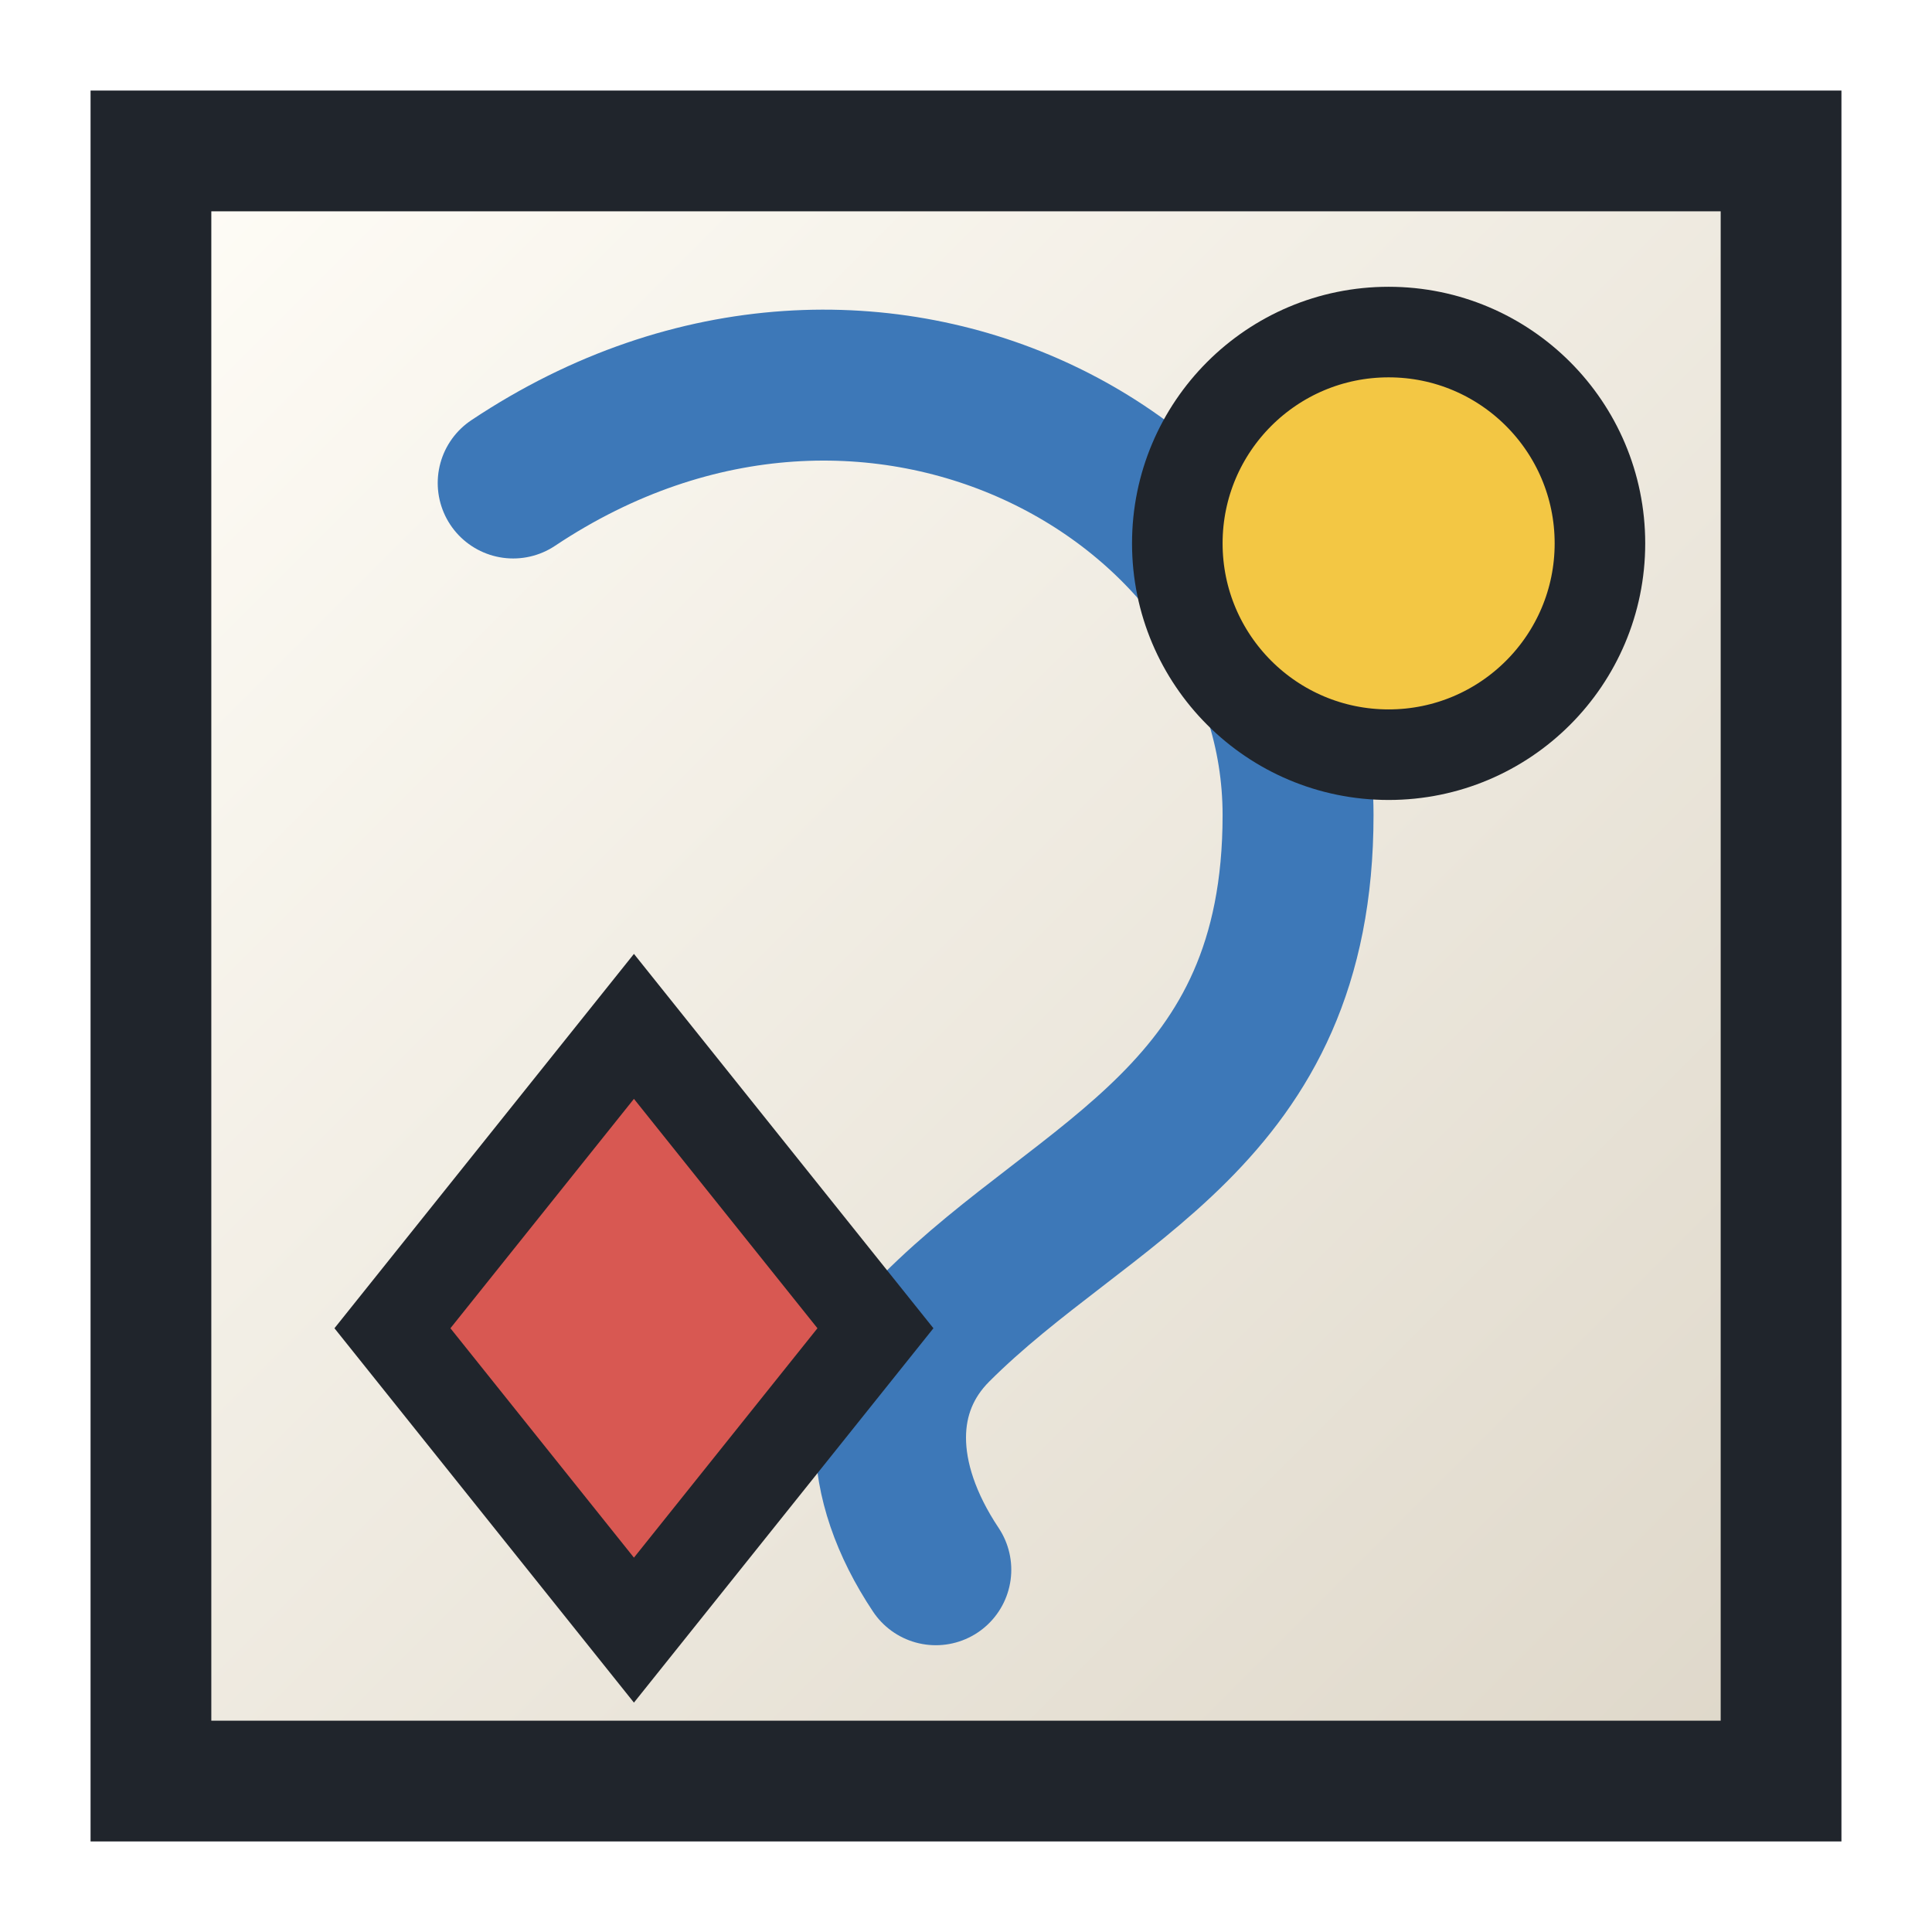
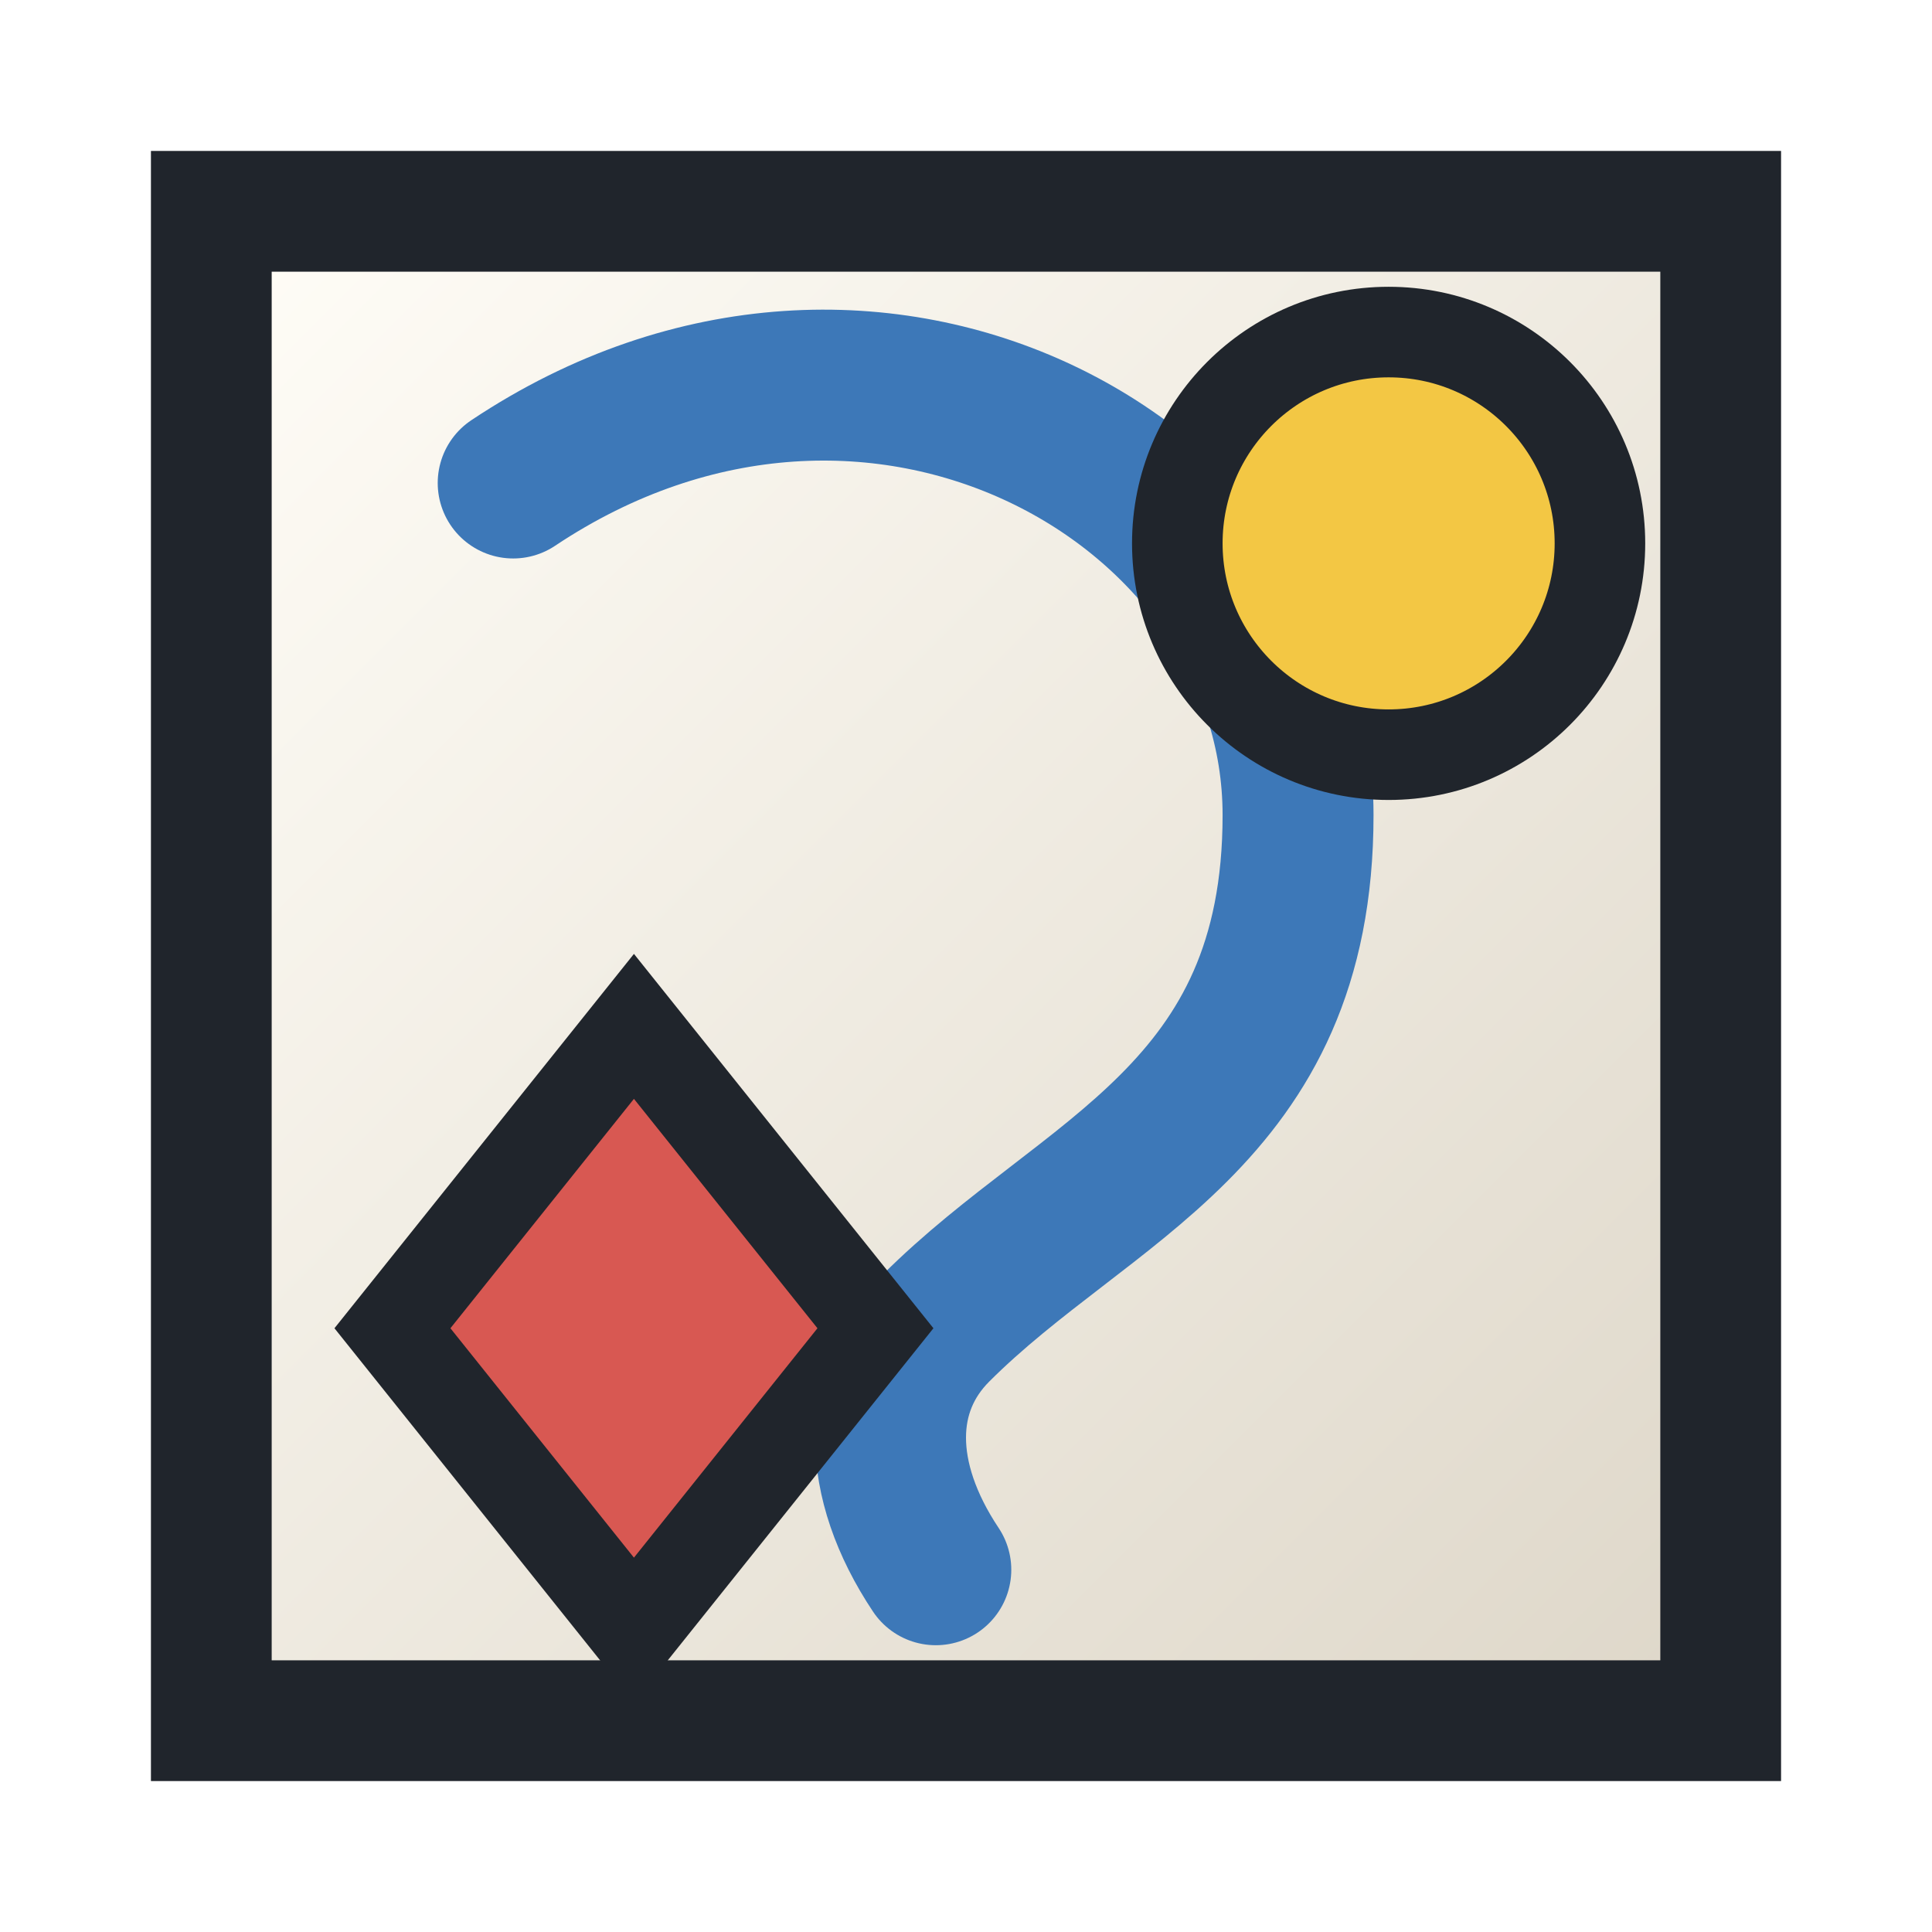
<svg xmlns="http://www.w3.org/2000/svg" width="64" height="64" viewBox="0 0 64 64">
  <defs>
    <linearGradient id="p" x2="1" y2="1">
      <stop stop-color="#fffdf7" />
      <stop offset="1" stop-color="#ded7c9" />
    </linearGradient>
  </defs>
-   <path d="M5 5h54v54H5Z" fill="url(#p)" stroke="#20252c" stroke-width="4" />
+   <path d="M7 7h50v50H7Z" fill="url(#p)" stroke="#20252c" stroke-width="4" />
  <path d="M17 16c12-8 26 0 26 11 0 10-7 12-12 17-2 2-2 5 0 8" fill="none" stroke="#3d78b8" stroke-width="5" stroke-linecap="round" />
  <circle cx="46" cy="18" r="7" fill="#f3c744" stroke="#20252c" stroke-width="3" />
  <path d="m13 44 8-10 8 10-8 10Z" fill="#d85852" stroke="#20252c" stroke-width="3" />
</svg>
